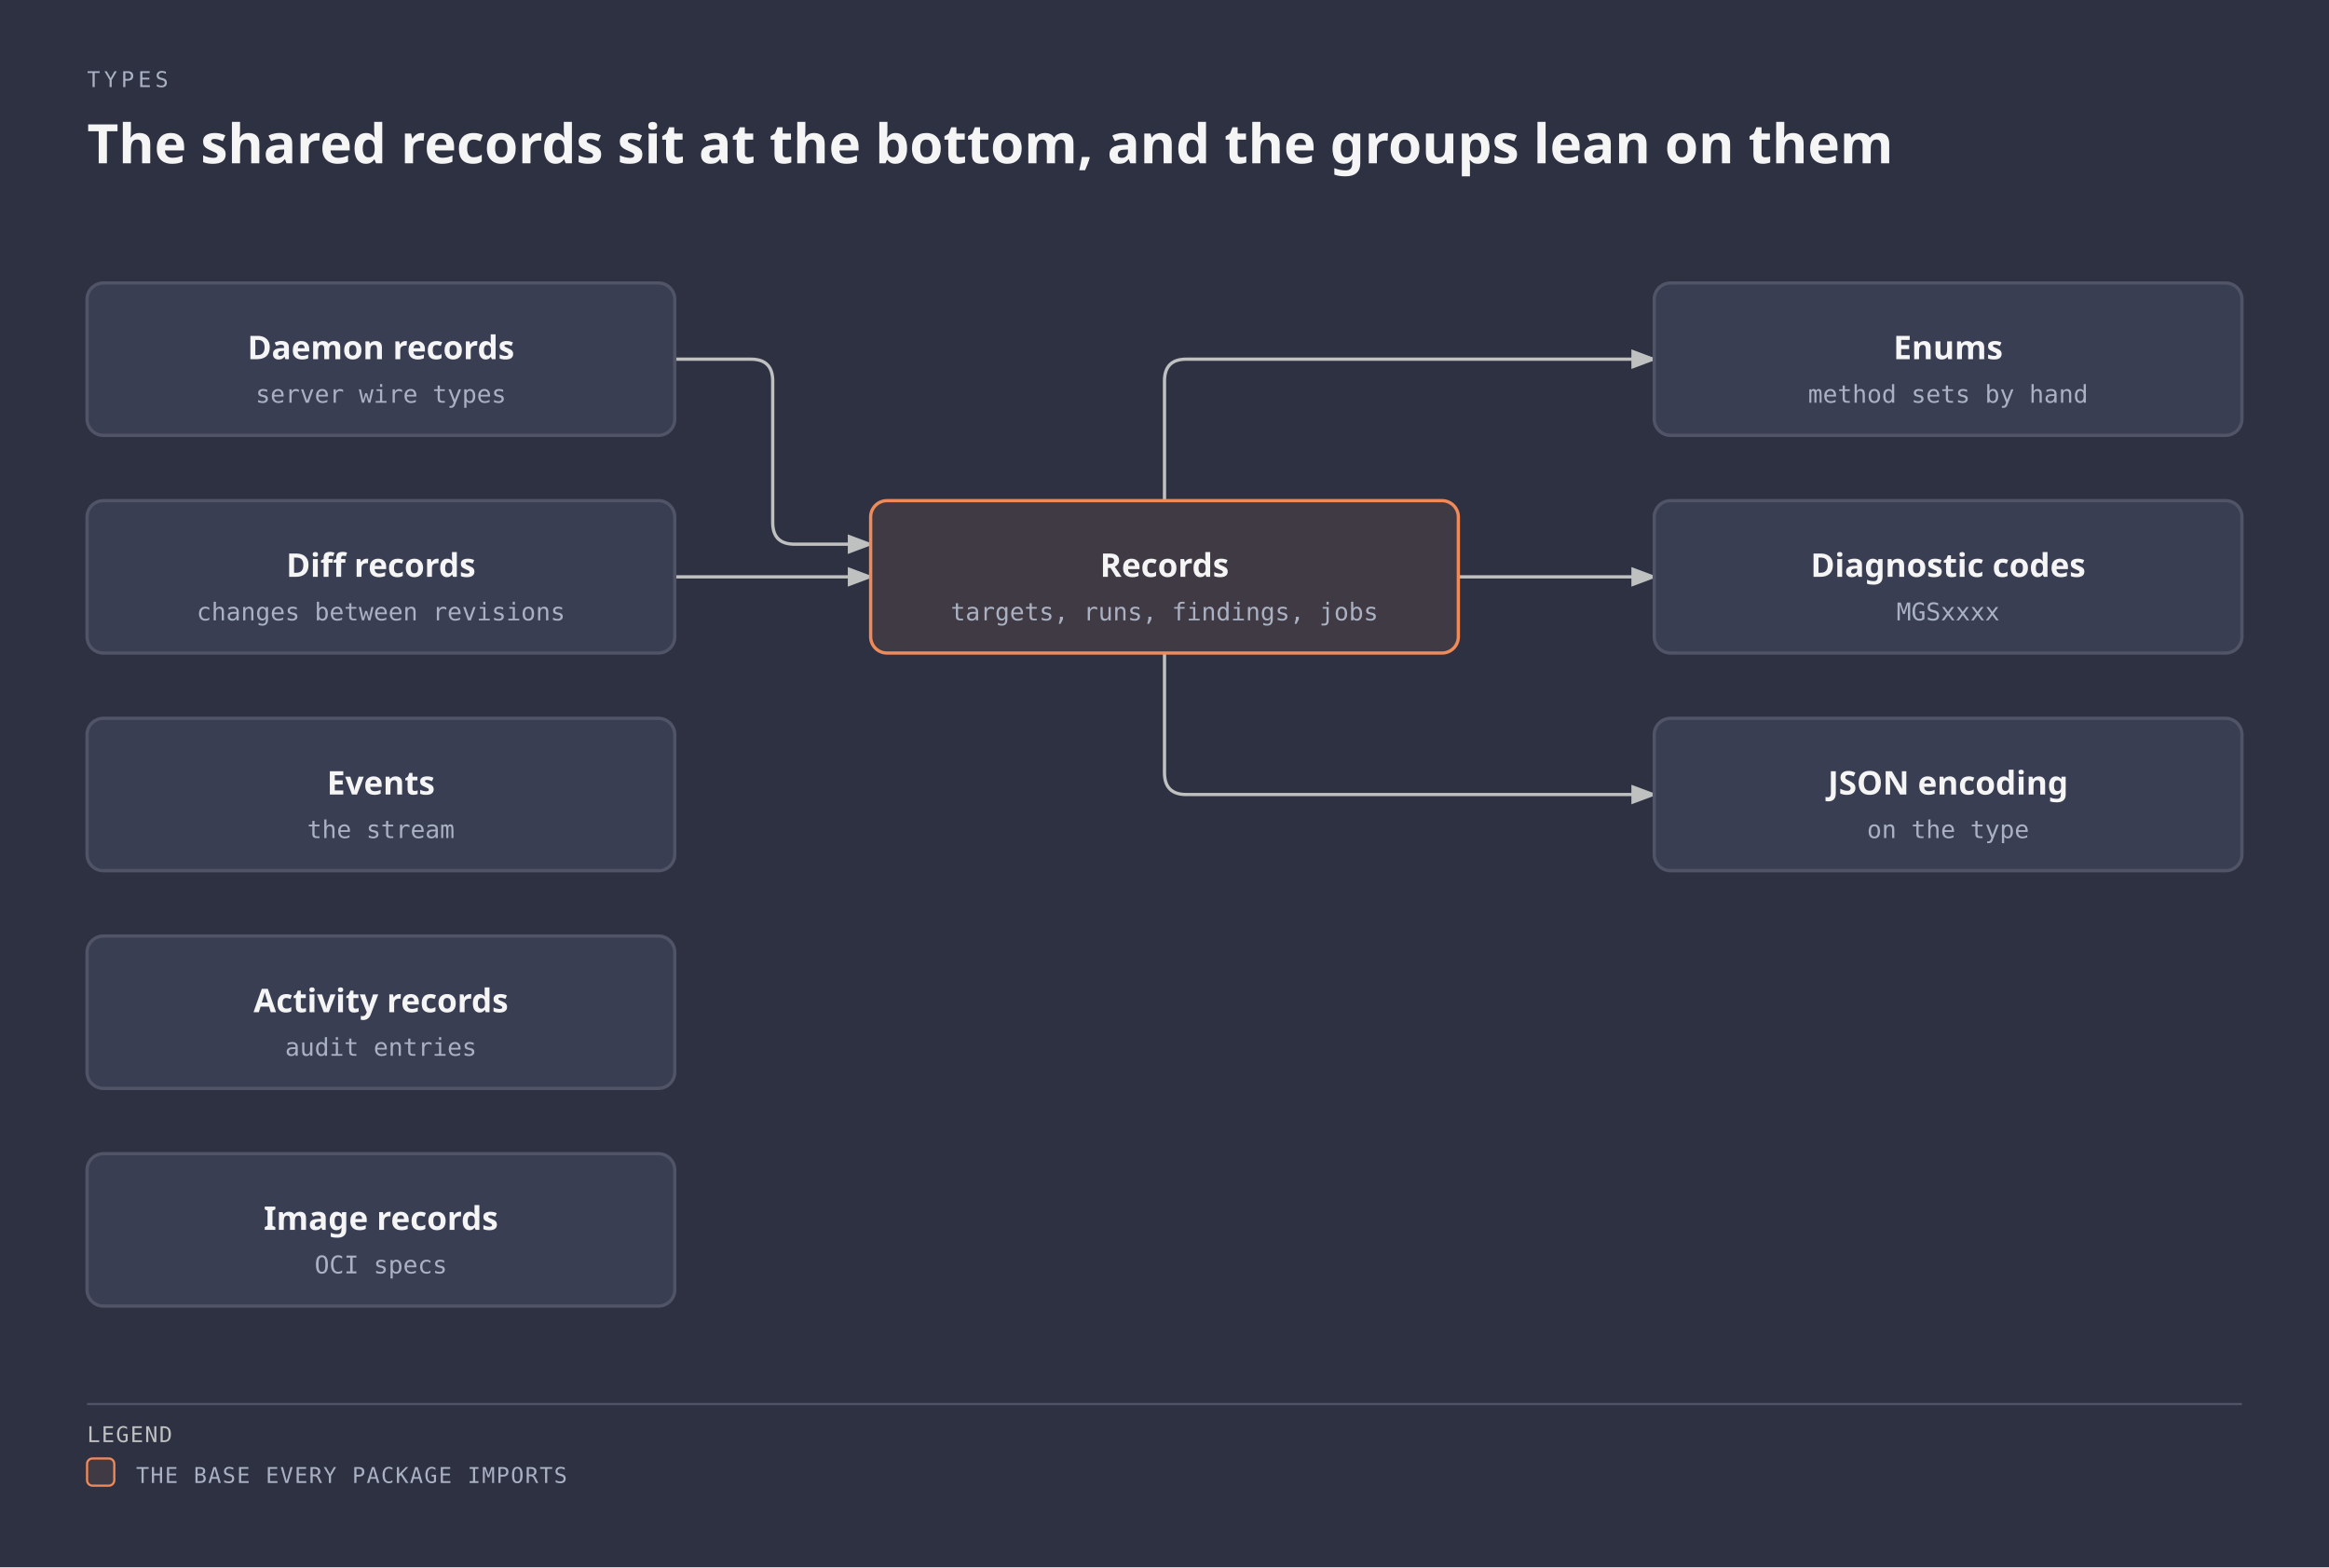
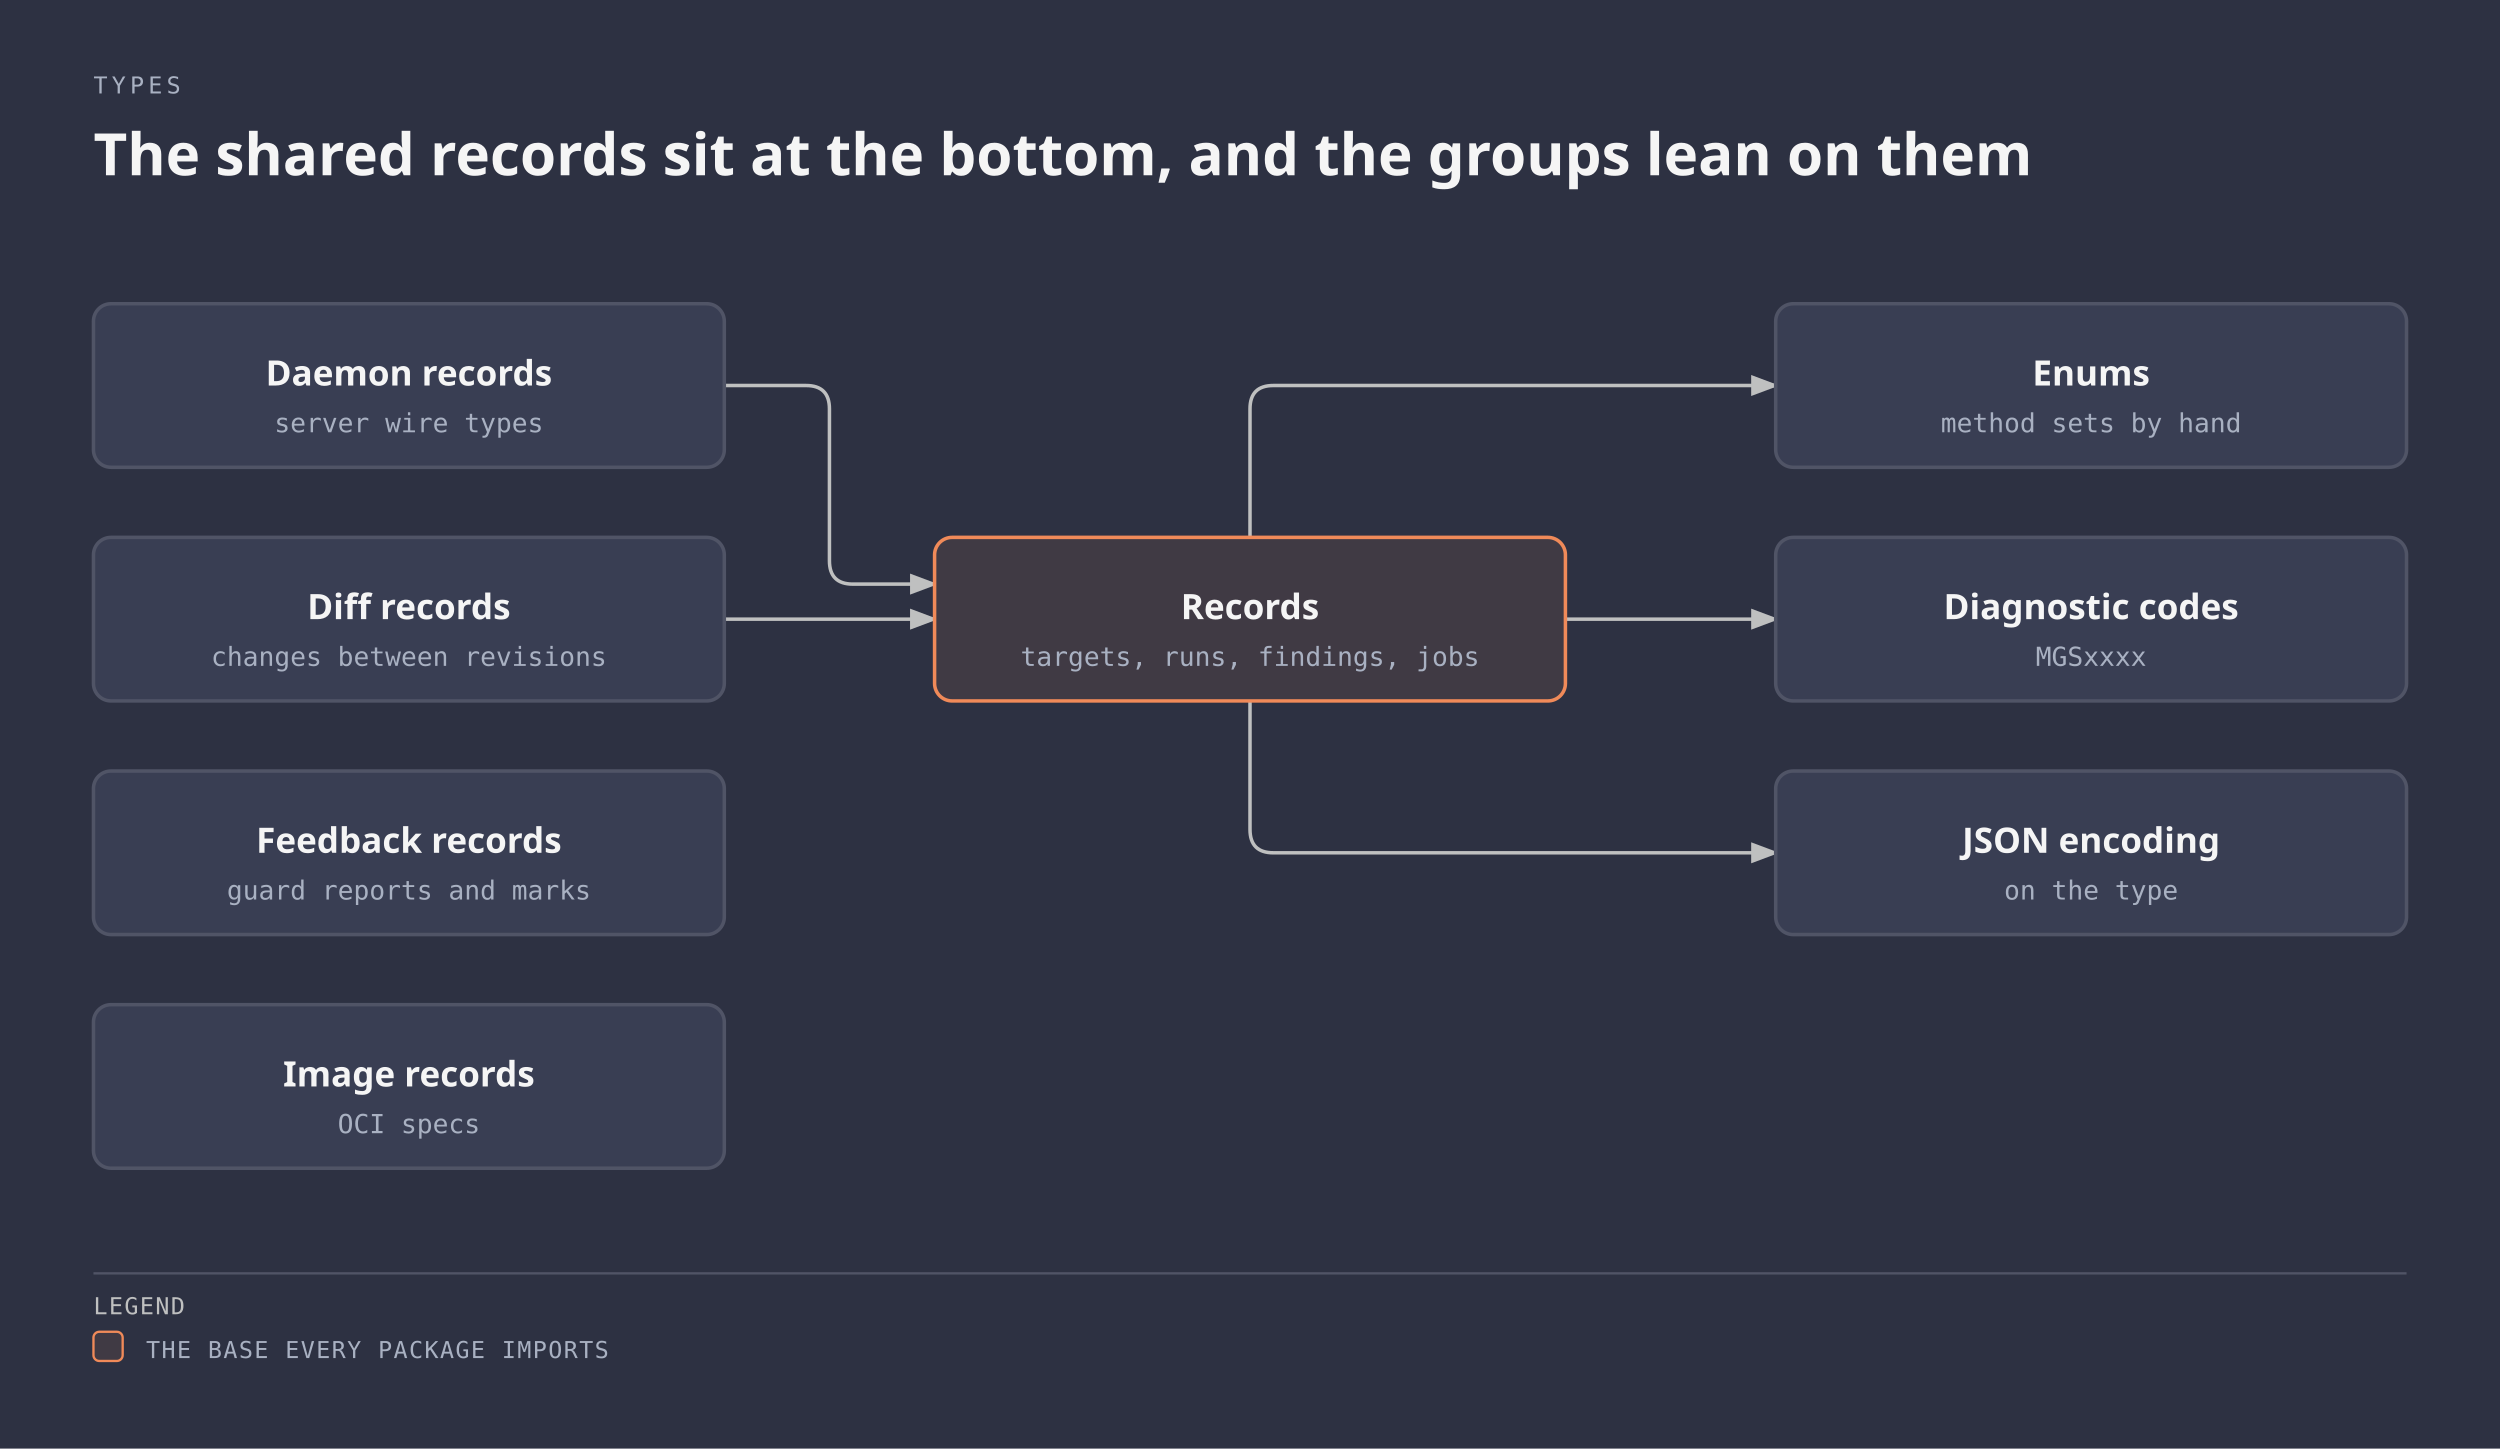
- <svg xmlns="http://www.w3.org/2000/svg" viewBox="0 0 856 576" width="856" height="576" role="img" aria-labelledby="types-title types-desc" class="magus-diagram">
+ <svg xmlns="http://www.w3.org/2000/svg" viewBox="0 0 856 496" width="856" height="496" role="img" aria-labelledby="types-title types-desc" class="magus-diagram">
  <defs>
    <marker id="types-arrow-default" markerWidth="8" markerHeight="6" refX="7" refY="3" orient="auto">
      <polygon points="0 0, 8 3, 0 6" fill="#bfc0c0" />
    </marker>
    <marker id="types-arrow-accent" markerWidth="8" markerHeight="6" refX="7" refY="3" orient="auto">
      <polygon points="0 0, 8 3, 0 6" fill="#f08a59" />
    </marker>
    <marker id="types-arrow-link" markerWidth="8" markerHeight="6" refX="7" refY="3" orient="auto">
      <polygon points="0 0, 8 3, 0 6" fill="#6a95d8" />
    </marker>
  </defs>
  <rect width="100%" height="100%" fill="#2d3142" />
  <text x="32" y="32" fill="#a9b1c2" font-family="monospace" font-size="8" style="font-variant-ligatures:none" letter-spacing="0.18em">TYPES</text>
  <text x="32" y="60" fill="#f5f5f5" font-family="sans-serif" font-size="20" font-weight="600">The shared records sit at the bottom, and the groups lean on them</text>
  <g transform="translate(0,40)">
    <path data-edge="types-&gt;types/enum" id="types-edge-types-types_2fenum" d="M 428 144 L 428 100 Q 428 92 436 92 L 608 92" fill="none" stroke="#bfc0c0" stroke-width="1.2" marker-end="url(#types-arrow-default)" />
    <path data-edge="types-&gt;libs/diagnostics" id="types-edge-types-libs_2fdiagnostics" d="M 536 172 L 608 172" fill="none" stroke="#bfc0c0" stroke-width="1.2" marker-end="url(#types-arrow-default)" />
    <path data-edge="types-&gt;libs/codec" id="types-edge-types-libs_2fcodec" d="M 428 200 L 428 244 Q 428 252 436 252 L 608 252" fill="none" stroke="#bfc0c0" stroke-width="1.2" marker-end="url(#types-arrow-default)" />
    <path data-edge="types/daemon-&gt;types" id="types-edge-types_2fdaemon-types" d="M 248 92 L 276 92 Q 284 92 284 100 L 284 152 Q 284 160 292 160 L 320 160" fill="none" stroke="#bfc0c0" stroke-width="1.2" marker-end="url(#types-arrow-default)" />
    <path data-edge="types/diff-&gt;types" id="types-edge-types_2fdiff-types" d="M 248 172 L 320 172" fill="none" stroke="#bfc0c0" stroke-width="1.2" marker-end="url(#types-arrow-default)" />
    <g data-node="types" data-anchor="types">
      <rect x="320" y="144" width="216" height="56" rx="6" fill="#2d3142" />
      <rect x="320" y="144" width="216" height="56" rx="6" fill="#403a44" stroke="#f08a59" stroke-width="1.2" />
      <text x="428" y="172" fill="#f5f5f5" font-family="sans-serif" font-size="12" font-weight="600" text-anchor="middle">Records</text>
      <text x="428" y="188" fill="#a9b1c2" font-family="monospace" font-size="9" style="font-variant-ligatures:none" text-anchor="middle">targets, runs, findings, jobs</text>
    </g>
    <g data-node="types/enum" data-anchor="types/enum">
      <rect x="608" y="64" width="216" height="56" rx="6" fill="#2d3142" />
      <rect x="608" y="64" width="216" height="56" rx="6" fill="#393e53" stroke="#505466" stroke-width="1.2" />
      <text x="716" y="92" fill="#f5f5f5" font-family="sans-serif" font-size="12" font-weight="600" text-anchor="middle">Enums</text>
      <text x="716" y="108" fill="#a9b1c2" font-family="monospace" font-size="9" style="font-variant-ligatures:none" text-anchor="middle">method sets by hand</text>
    </g>
    <g data-node="libs/diagnostics" data-anchor="libs/diagnostics">
      <rect x="608" y="144" width="216" height="56" rx="6" fill="#2d3142" />
      <rect x="608" y="144" width="216" height="56" rx="6" fill="#393e53" stroke="#505466" stroke-width="1.2" />
      <text x="716" y="172" fill="#f5f5f5" font-family="sans-serif" font-size="12" font-weight="600" text-anchor="middle">Diagnostic codes</text>
      <text x="716" y="188" fill="#a9b1c2" font-family="monospace" font-size="9" style="font-variant-ligatures:none" text-anchor="middle">MGSxxxx</text>
    </g>
    <g data-node="libs/codec" data-anchor="libs/codec">
      <rect x="608" y="224" width="216" height="56" rx="6" fill="#2d3142" />
      <rect x="608" y="224" width="216" height="56" rx="6" fill="#393e53" stroke="#505466" stroke-width="1.2" />
      <text x="716" y="252" fill="#f5f5f5" font-family="sans-serif" font-size="12" font-weight="600" text-anchor="middle">JSON encoding</text>
      <text x="716" y="268" fill="#a9b1c2" font-family="monospace" font-size="9" style="font-variant-ligatures:none" text-anchor="middle">on the type</text>
    </g>
    <g data-node="types/daemon" data-anchor="types/daemon">
      <rect x="32" y="64" width="216" height="56" rx="6" fill="#2d3142" />
      <rect x="32" y="64" width="216" height="56" rx="6" fill="#393e53" stroke="#505466" stroke-width="1.2" />
      <text x="140" y="92" fill="#f5f5f5" font-family="sans-serif" font-size="12" font-weight="600" text-anchor="middle">Daemon records</text>
      <text x="140" y="108" fill="#a9b1c2" font-family="monospace" font-size="9" style="font-variant-ligatures:none" text-anchor="middle">server wire types</text>
    </g>
    <g data-node="types/diff" data-anchor="types/diff">
      <rect x="32" y="144" width="216" height="56" rx="6" fill="#2d3142" />
      <rect x="32" y="144" width="216" height="56" rx="6" fill="#393e53" stroke="#505466" stroke-width="1.2" />
      <text x="140" y="172" fill="#f5f5f5" font-family="sans-serif" font-size="12" font-weight="600" text-anchor="middle">Diff records</text>
      <text x="140" y="188" fill="#a9b1c2" font-family="monospace" font-size="9" style="font-variant-ligatures:none" text-anchor="middle">changes between revisions</text>
    </g>
-     <g data-node="types/events" data-anchor="types/events">
+     <g data-node="types/feedback" data-anchor="types/feedback">
      <rect x="32" y="224" width="216" height="56" rx="6" fill="#2d3142" />
      <rect x="32" y="224" width="216" height="56" rx="6" fill="#393e53" stroke="#505466" stroke-width="1.2" />
-       <text x="140" y="252" fill="#f5f5f5" font-family="sans-serif" font-size="12" font-weight="600" text-anchor="middle">Events</text>
-       <text x="140" y="268" fill="#a9b1c2" font-family="monospace" font-size="9" style="font-variant-ligatures:none" text-anchor="middle">the stream</text>
+       <text x="140" y="252" fill="#f5f5f5" font-family="sans-serif" font-size="12" font-weight="600" text-anchor="middle">Feedback records</text>
+       <text x="140" y="268" fill="#a9b1c2" font-family="monospace" font-size="9" style="font-variant-ligatures:none" text-anchor="middle">guard reports and marks</text>
    </g>
-     <g data-node="types/trail" data-anchor="types/trail">
+     <g data-node="types/image" data-anchor="types/image">
      <rect x="32" y="304" width="216" height="56" rx="6" fill="#2d3142" />
      <rect x="32" y="304" width="216" height="56" rx="6" fill="#393e53" stroke="#505466" stroke-width="1.2" />
-       <text x="140" y="332" fill="#f5f5f5" font-family="sans-serif" font-size="12" font-weight="600" text-anchor="middle">Activity records</text>
-       <text x="140" y="348" fill="#a9b1c2" font-family="monospace" font-size="9" style="font-variant-ligatures:none" text-anchor="middle">audit entries</text>
+       <text x="140" y="332" fill="#f5f5f5" font-family="sans-serif" font-size="12" font-weight="600" text-anchor="middle">Image records</text>
+       <text x="140" y="348" fill="#a9b1c2" font-family="monospace" font-size="9" style="font-variant-ligatures:none" text-anchor="middle">OCI specs</text>
    </g>
-     <g data-node="types/image" data-anchor="types/image">
-       <rect x="32" y="384" width="216" height="56" rx="6" fill="#2d3142" />
-       <rect x="32" y="384" width="216" height="56" rx="6" fill="#393e53" stroke="#505466" stroke-width="1.2" />
-       <text x="140" y="412" fill="#f5f5f5" font-family="sans-serif" font-size="12" font-weight="600" text-anchor="middle">Image records</text>
-       <text x="140" y="428" fill="#a9b1c2" font-family="monospace" font-size="9" style="font-variant-ligatures:none" text-anchor="middle">OCI specs</text>
-     </g>
-     <line x1="32" y1="476" x2="824" y2="476" stroke="#505466" stroke-width="0.8" />
-     <text x="32" y="490" fill="#bfc0c0" font-family="monospace" font-size="8" style="font-variant-ligatures:none" letter-spacing="0.06em">LEGEND</text>
-     <rect x="32" y="496" width="10" height="10" rx="2" fill="#403a44" stroke="#f08a59" stroke-width="0.8" />
-     <text x="50" y="505" fill="#a9b1c2" font-family="monospace" font-size="8" style="font-variant-ligatures:none" letter-spacing="0.06em">THE BASE EVERY PACKAGE IMPORTS</text>
+     <line x1="32" y1="396" x2="824" y2="396" stroke="#505466" stroke-width="0.8" />
+     <text x="32" y="410" fill="#bfc0c0" font-family="monospace" font-size="8" style="font-variant-ligatures:none" letter-spacing="0.06em">LEGEND</text>
+     <rect x="32" y="416" width="10" height="10" rx="2" fill="#403a44" stroke="#f08a59" stroke-width="0.8" />
+     <text x="50" y="425" fill="#a9b1c2" font-family="monospace" font-size="8" style="font-variant-ligatures:none" letter-spacing="0.06em">THE BASE EVERY PACKAGE IMPORTS</text>
  </g>
</svg>
